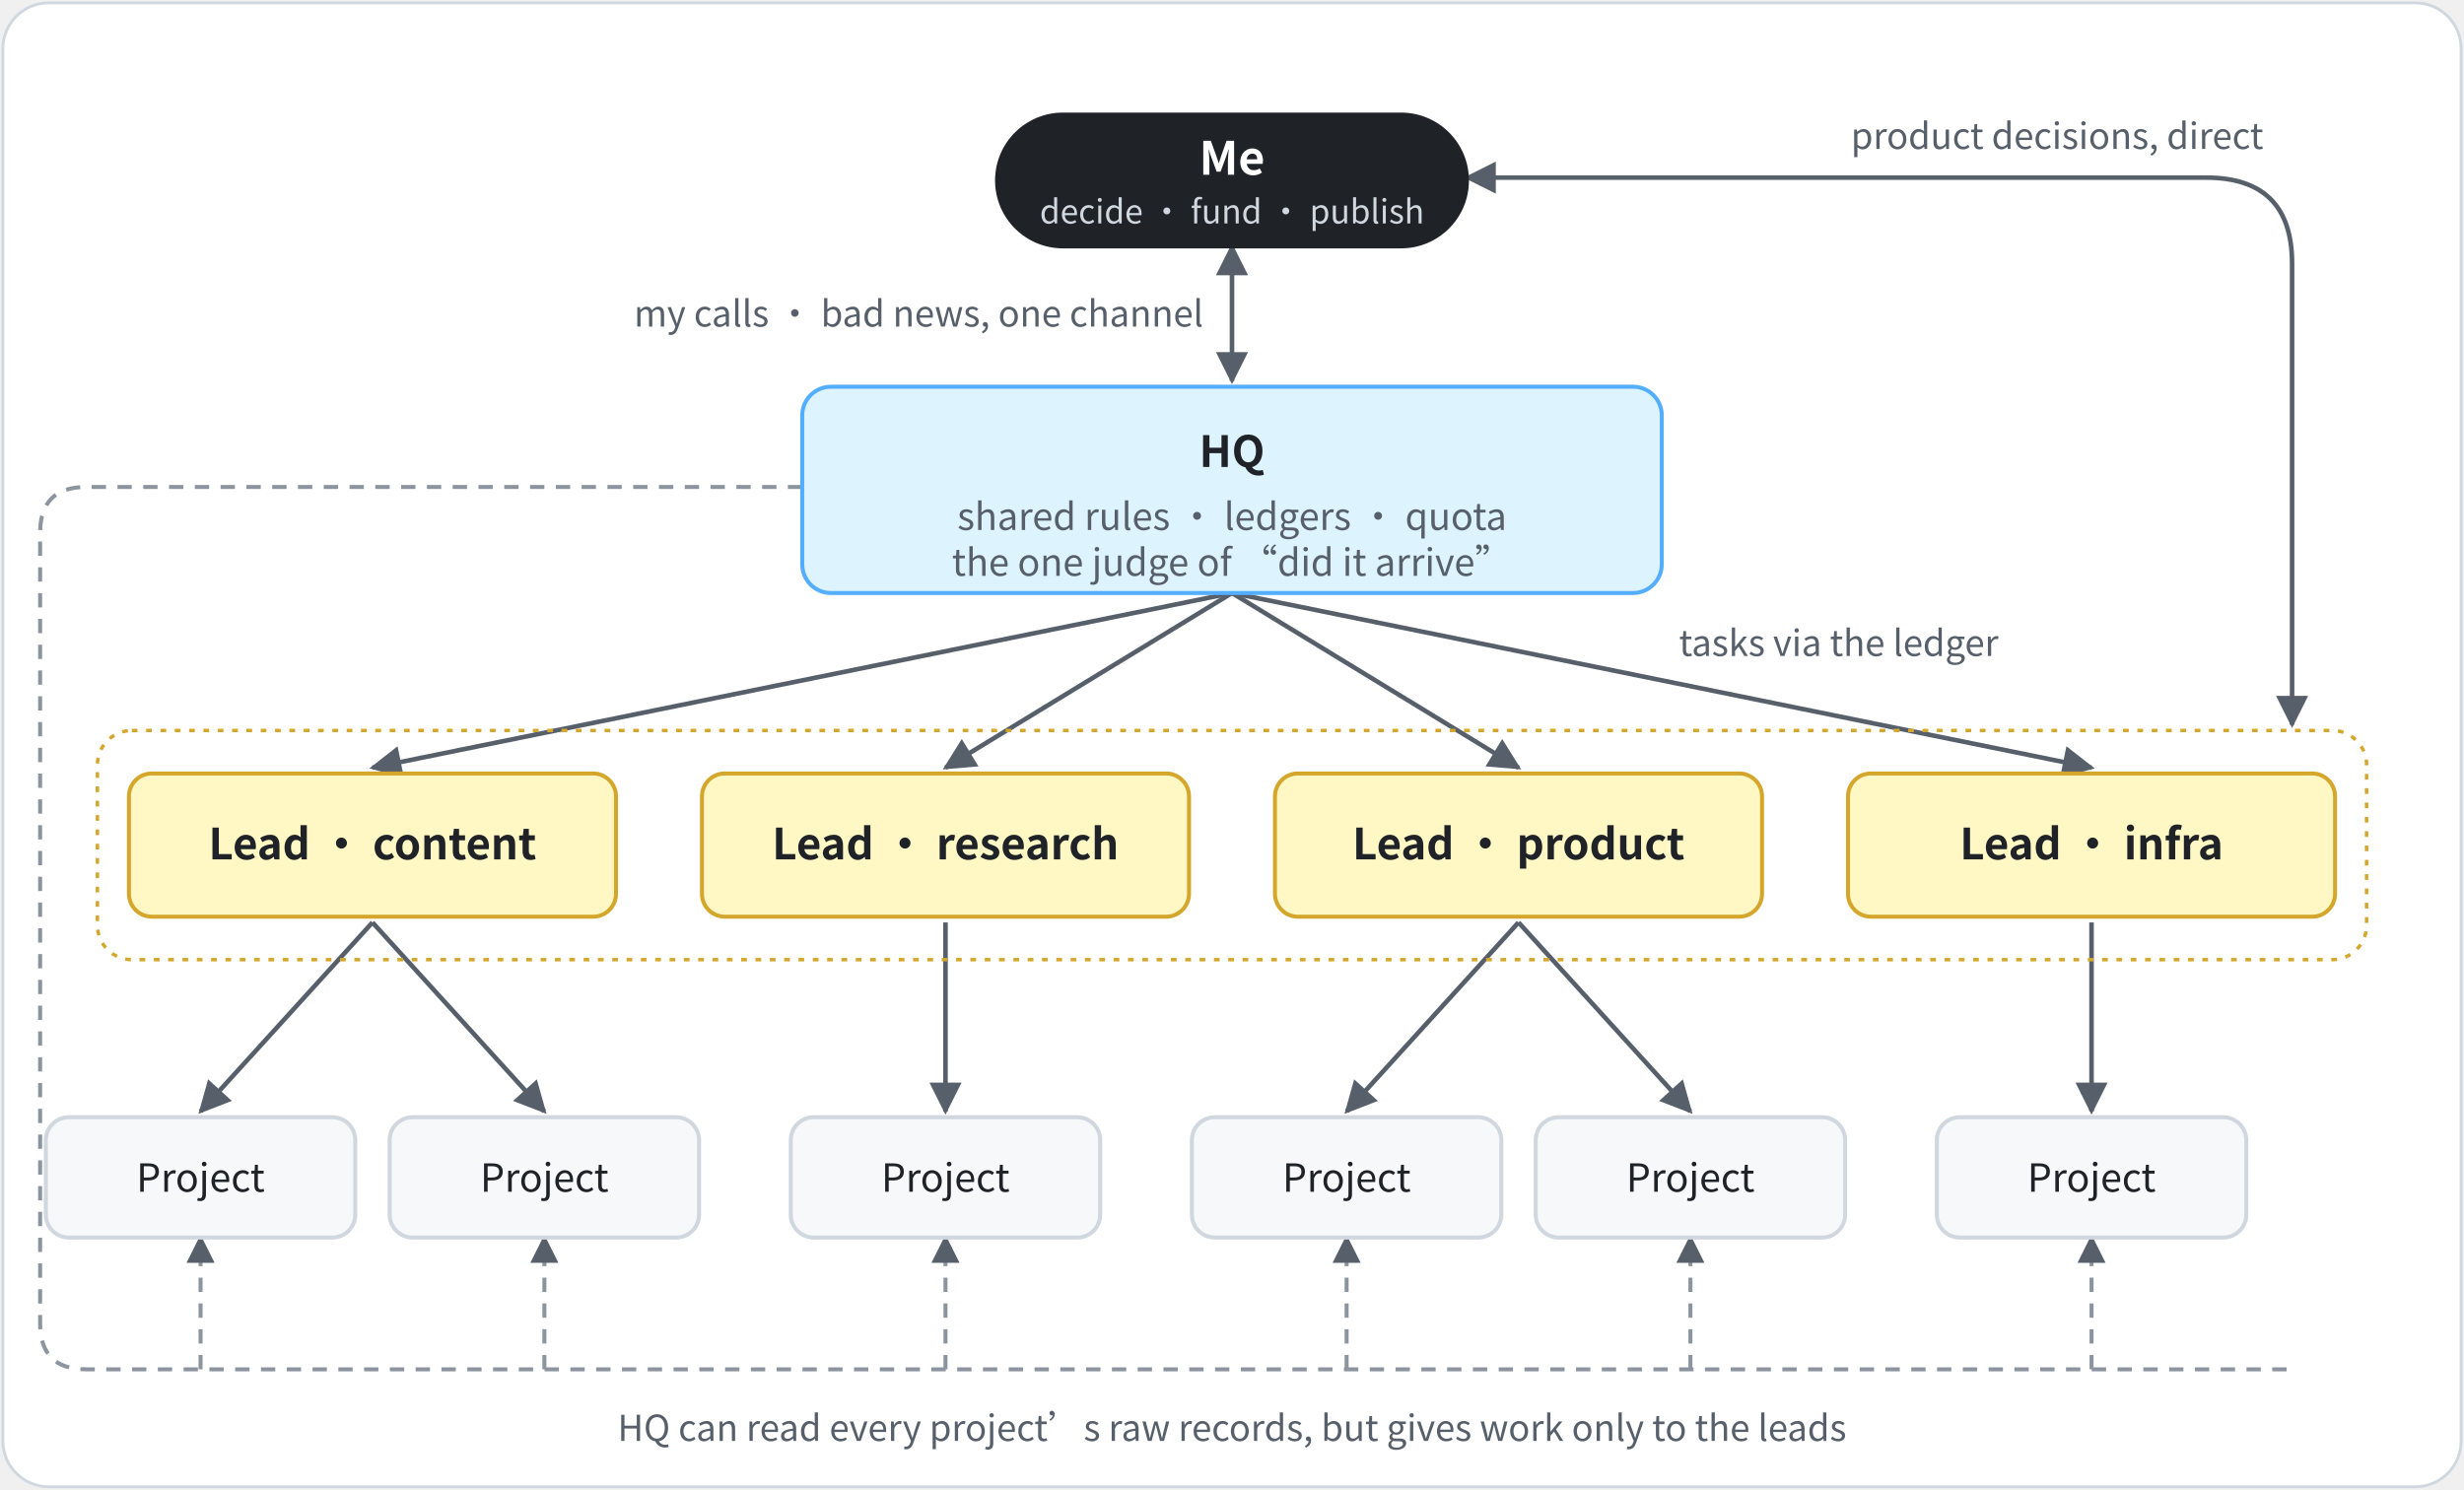
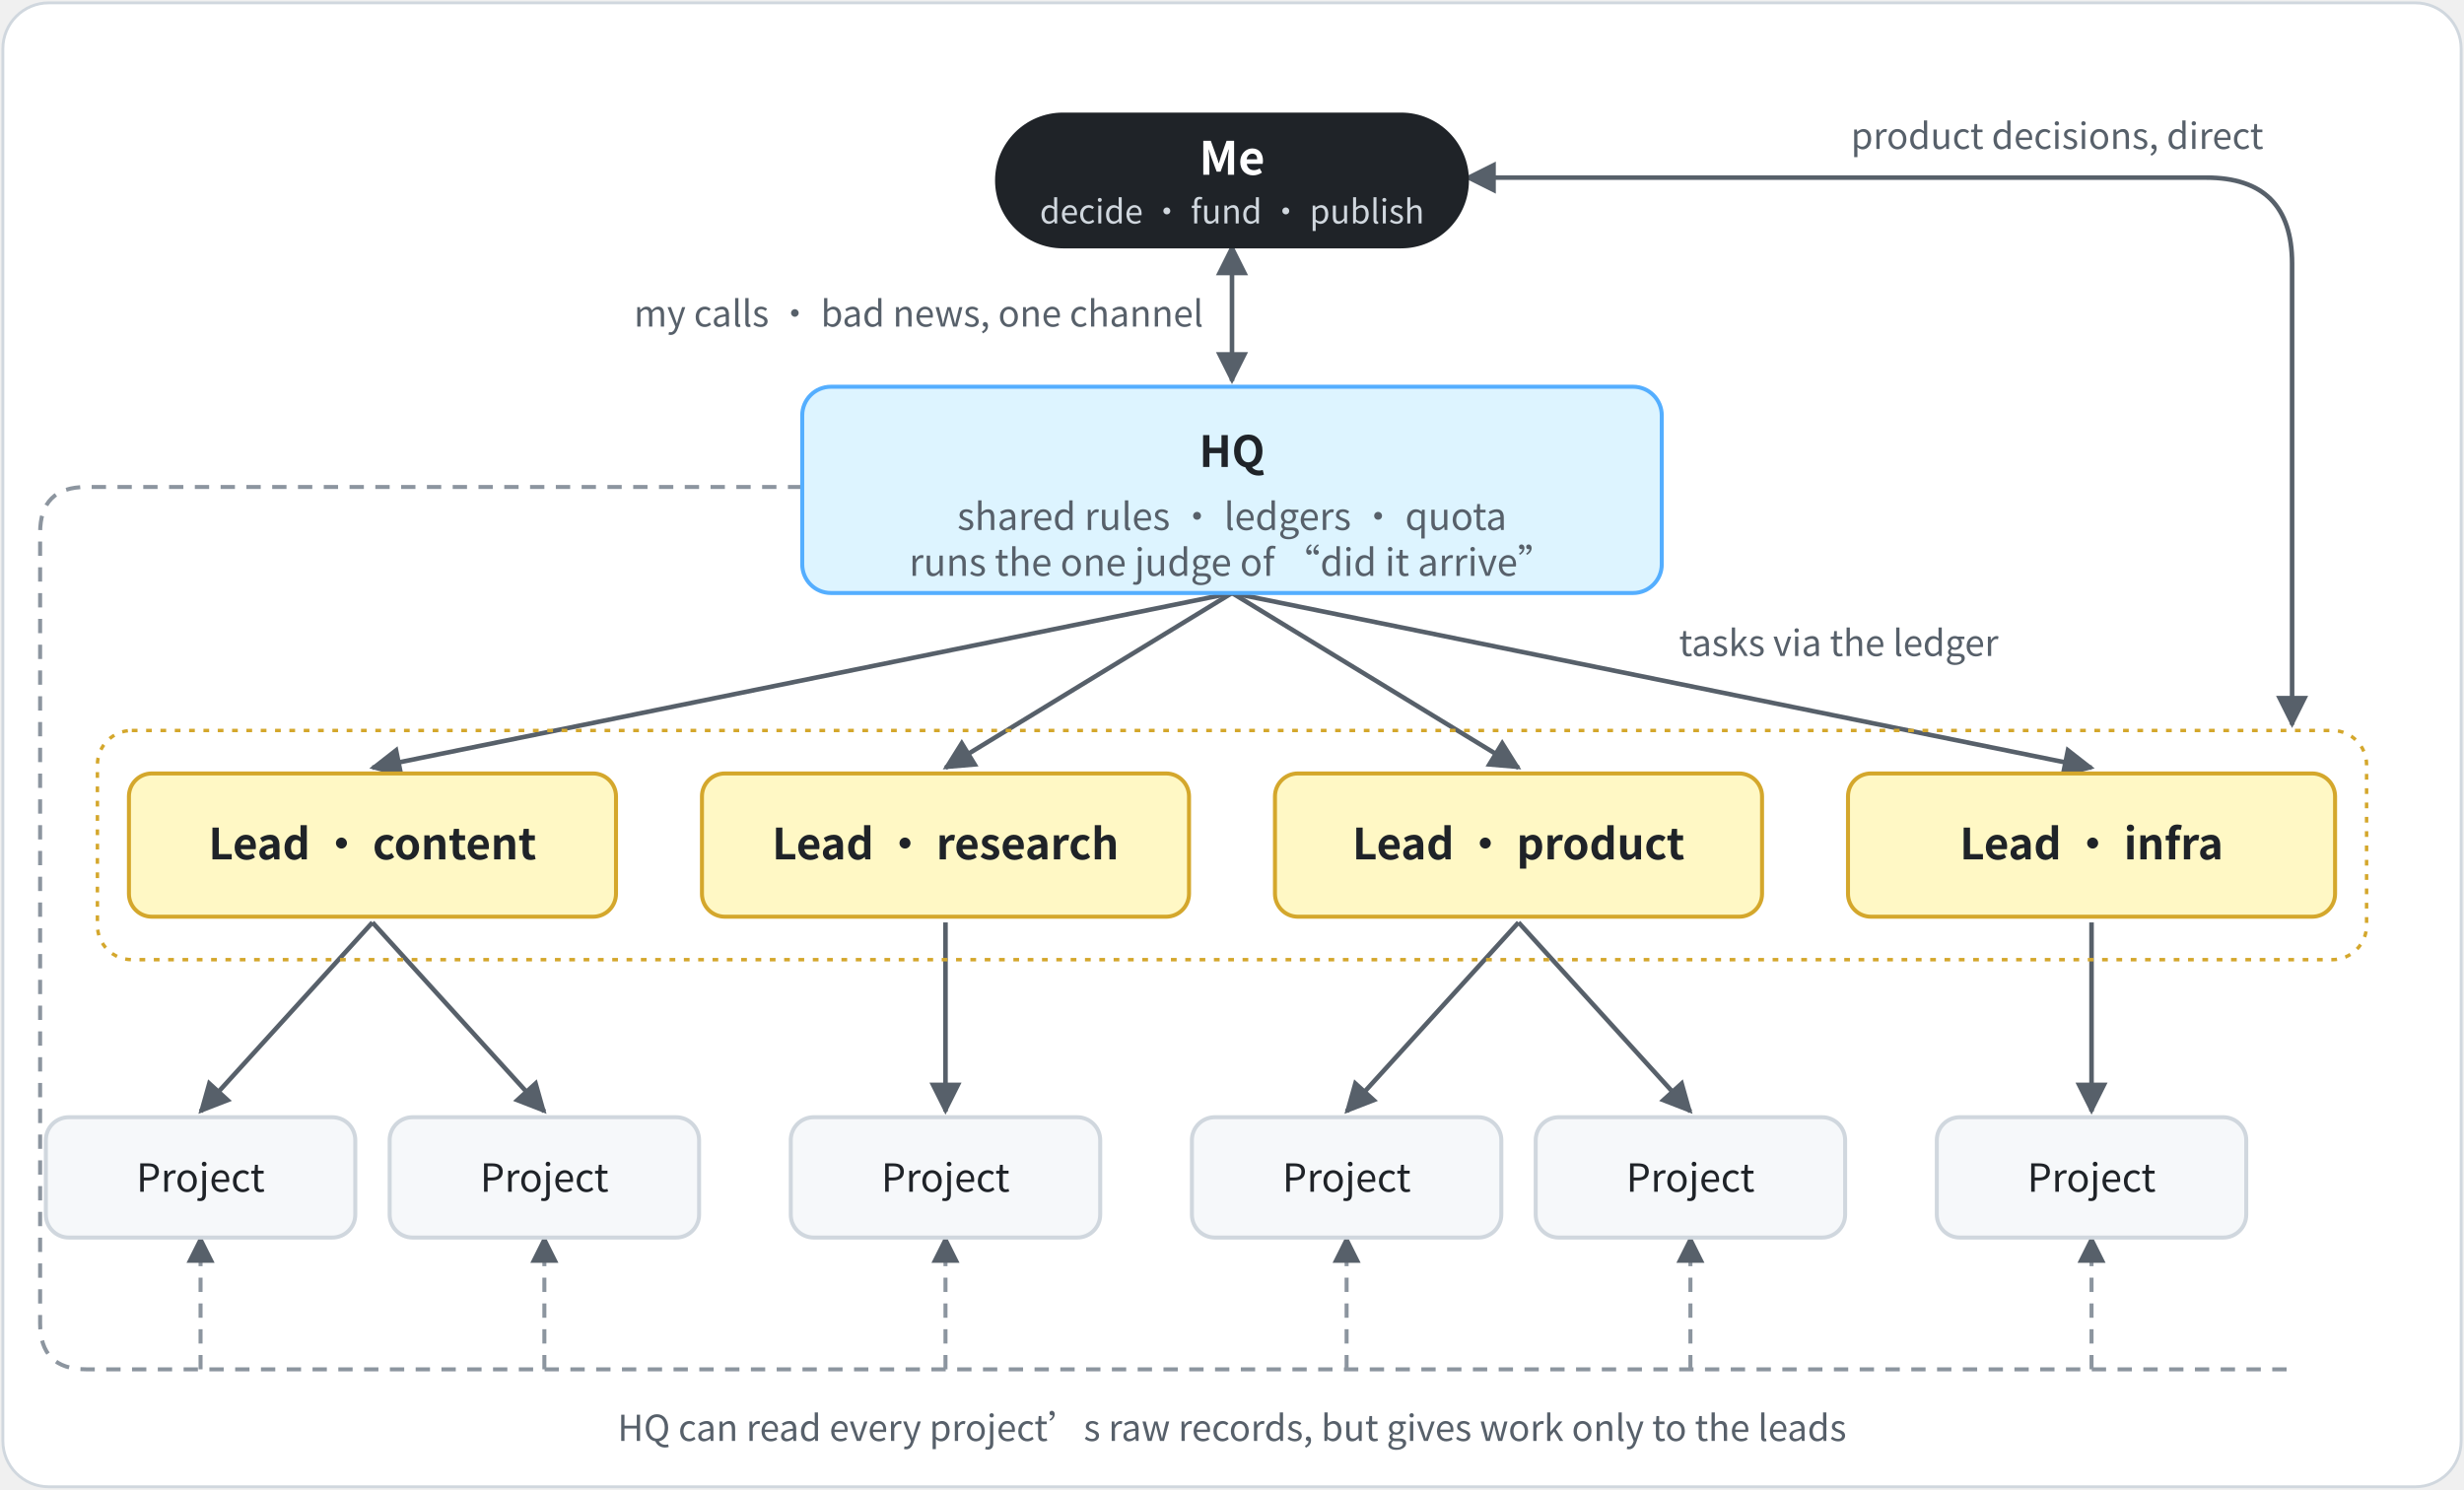
<svg xmlns="http://www.w3.org/2000/svg" viewBox="0 0 860 520" width="860" height="520" role="img" aria-label="Org chart: me at the top, HQ below, four leads (content, research, product, infrastructure), and their projects. I talk to HQ about my decisions and bad news, and directly to each lead about product. HQ gives work only to the leads and can read every project's raw records.">
  <defs>
    <marker id="a" viewBox="0 0 10 10" refX="9" refY="5" markerWidth="7" markerHeight="7" orient="auto-start-reverse">
      <path d="M0,0 L10,5 L0,10 z" fill="#57606a" />
    </marker>
    <marker id="r" viewBox="0 0 10 10" refX="9" refY="5" markerWidth="7" markerHeight="7" orient="auto-start-reverse">
      <path d="M0,0 L10,5 L0,10 z" fill="#ff8182" />
    </marker>
    <pattern id="hatch" width="6" height="6" patternUnits="userSpaceOnUse" patternTransform="rotate(45)">
      <rect width="6" height="6" fill="#f6f8fa" />
      <line x1="0" y1="0" x2="0" y2="6" stroke="#d0d7de" stroke-width="3" />
    </pattern>
    <style>text{font-family:-apple-system, BlinkMacSystemFont, 'Segoe UI', 'PingFang SC', 'Noto Sans CJK SC', 'Microsoft YaHei', Helvetica, Arial, sans-serif;fill:#1f2328} .s{font-size:13px;fill:#57606a} .b{font-size:15px;font-weight:600} .t{font-size:14px} .l{font-size:12.5px;fill:#57606a} .h{stroke:#ffffff;stroke-width:5px;stroke-linejoin:round;paint-order:stroke} .e{stroke:#57606a;stroke-width:1.6;fill:none} .d{stroke:#8c959f;stroke-width:1.4;fill:none;stroke-dasharray:5 4} .x{stroke:#ff8182;stroke-width:1.6;fill:none;stroke-dasharray:5 4}</style>
  </defs>
  <rect x="1" y="1" width="858" height="518" rx="16" fill="#ffffff" stroke="#d0d7de" />
  <path class="e" d="M430,86 L430,133" marker-end="url(#a)" marker-start="url(#a)" />
  <text class="l" x="420" y="114" text-anchor="end">my calls · bad news, one channel</text>
  <path class="e" d="M512,62 L770,62 Q800,62 800,92 L800,253" marker-end="url(#a)" marker-start="url(#a)" />
  <text class="l" x="790" y="52" text-anchor="end">product decisions, direct</text>
  <path class="e" d="M430,207 L130,268" marker-end="url(#a)" />
  <path class="e" d="M430,207 L330,268" marker-end="url(#a)" />
  <path class="e" d="M430,207 L530,268" marker-end="url(#a)" />
  <path class="e" d="M430,207 L730,268" marker-end="url(#a)" />
  <text class="l h" x="586" y="229" text-anchor="start">tasks via the ledger</text>
  <path class="e" d="M130,322 L70,388" marker-end="url(#a)" />
  <path class="e" d="M130,322 L190,388" marker-end="url(#a)" />
  <path class="e" d="M330,322 L330,388" marker-end="url(#a)" />
  <path class="e" d="M530,322 L470,388" marker-end="url(#a)" />
  <path class="e" d="M530,322 L590,388" marker-end="url(#a)" />
  <path class="e" d="M730,322 L730,388" marker-end="url(#a)" />
  <path class="d" d="M280,170 L30,170 Q14,170 14,186 L14,462 Q14,478 30,478 L800,478" />
  <path class="d" d="M70,478 L70,432" marker-end="url(#a)" />
  <path class="d" d="M190,478 L190,432" marker-end="url(#a)" />
  <path class="d" d="M330,478 L330,432" marker-end="url(#a)" />
  <path class="d" d="M470,478 L470,432" marker-end="url(#a)" />
  <path class="d" d="M590,478 L590,432" marker-end="url(#a)" />
  <path class="d" d="M730,478 L730,432" marker-end="url(#a)" />
  <text class="l" x="430" y="503" text-anchor="middle">HQ can read every project’s raw records, but gives work only to the leads</text>
  <rect x="348" y="40" width="164" height="46" rx="23" fill="#1f2328" stroke="#1f2328" stroke-width="1.4" />
  <text class="t" x="430" y="61" text-anchor="middle" style="font-size:16px;font-weight:700;fill:#ffffff">Me</text>
  <text class="t" x="430" y="78" text-anchor="middle" style="font-size:11.5px;fill:#d0d7de">decide · fund · publish</text>
  <rect x="280" y="135" width="300" height="72" rx="10" fill="#ddf4ff" stroke="#54aeff" stroke-width="1.4" />
  <text class="b" x="430" y="163" text-anchor="middle">HQ</text>
  <text class="s" x="430" y="185" text-anchor="middle">shared rules · ledgers · quota</text>
-   <text class="s" x="430" y="201" text-anchor="middle">the one judge of “did it arrive”</text>
+   <text class="s" x="430" y="201" text-anchor="middle">runs the one judge of “did it arrive”</text>
  <rect x="34" y="255" width="792" height="80" rx="12" fill="none" stroke="#d4a72c" stroke-width="1.2" stroke-dasharray="2 3" />
  <rect x="45" y="270" width="170" height="50" rx="8" fill="#fff8c5" stroke="#d4a72c" stroke-width="1.4" />
  <text class="b" x="130" y="300" text-anchor="middle">Lead · content</text>
  <rect x="245" y="270" width="170" height="50" rx="8" fill="#fff8c5" stroke="#d4a72c" stroke-width="1.4" />
  <text class="b" x="330" y="300" text-anchor="middle">Lead · research</text>
  <rect x="445" y="270" width="170" height="50" rx="8" fill="#fff8c5" stroke="#d4a72c" stroke-width="1.4" />
  <text class="b" x="530" y="300" text-anchor="middle">Lead · product</text>
  <rect x="645" y="270" width="170" height="50" rx="8" fill="#fff8c5" stroke="#d4a72c" stroke-width="1.4" />
  <text class="b" x="730" y="300" text-anchor="middle">Lead · infra</text>
  <rect x="16" y="390" width="108" height="42" rx="8" fill="#f6f8fa" stroke="#d0d7de" stroke-width="1.4" />
  <text class="t" x="70" y="416" text-anchor="middle" style="font-size:13.5px">Project</text>
  <rect x="136" y="390" width="108" height="42" rx="8" fill="#f6f8fa" stroke="#d0d7de" stroke-width="1.4" />
  <text class="t" x="190" y="416" text-anchor="middle" style="font-size:13.5px">Project</text>
  <rect x="276" y="390" width="108" height="42" rx="8" fill="#f6f8fa" stroke="#d0d7de" stroke-width="1.4" />
  <text class="t" x="330" y="416" text-anchor="middle" style="font-size:13.5px">Project</text>
  <rect x="416" y="390" width="108" height="42" rx="8" fill="#f6f8fa" stroke="#d0d7de" stroke-width="1.4" />
  <text class="t" x="470" y="416" text-anchor="middle" style="font-size:13.5px">Project</text>
  <rect x="536" y="390" width="108" height="42" rx="8" fill="#f6f8fa" stroke="#d0d7de" stroke-width="1.4" />
  <text class="t" x="590" y="416" text-anchor="middle" style="font-size:13.5px">Project</text>
  <rect x="676" y="390" width="108" height="42" rx="8" fill="#f6f8fa" stroke="#d0d7de" stroke-width="1.4" />
  <text class="t" x="730" y="416" text-anchor="middle" style="font-size:13.5px">Project</text>
</svg>
